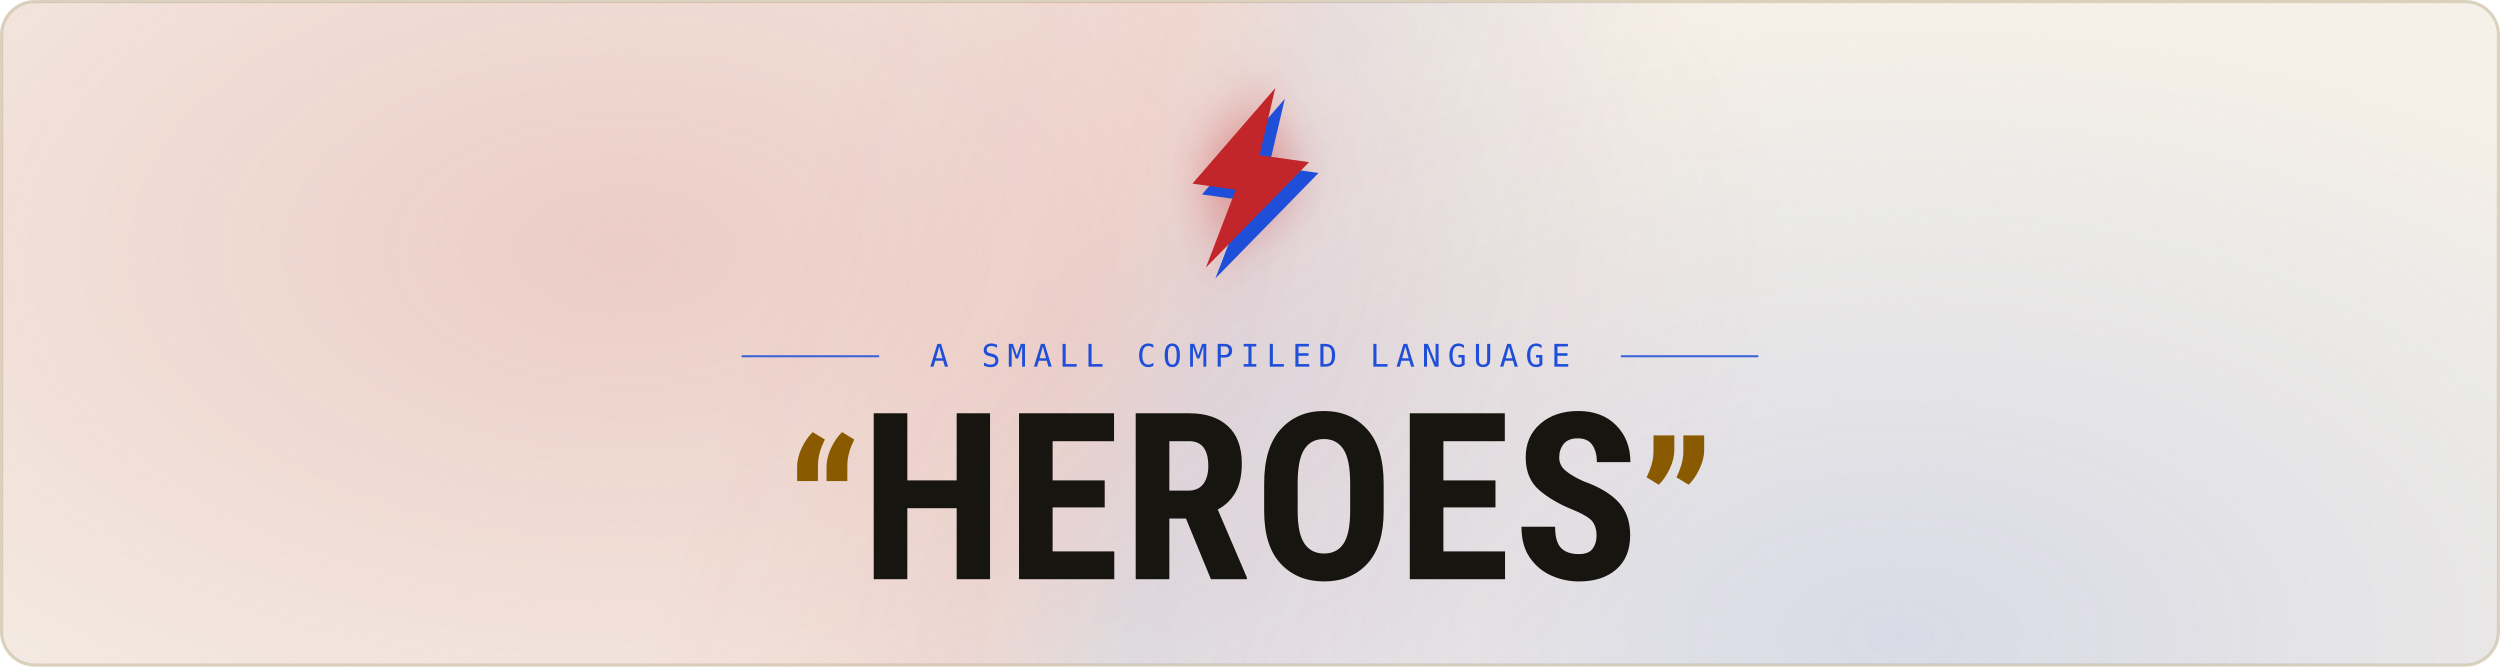
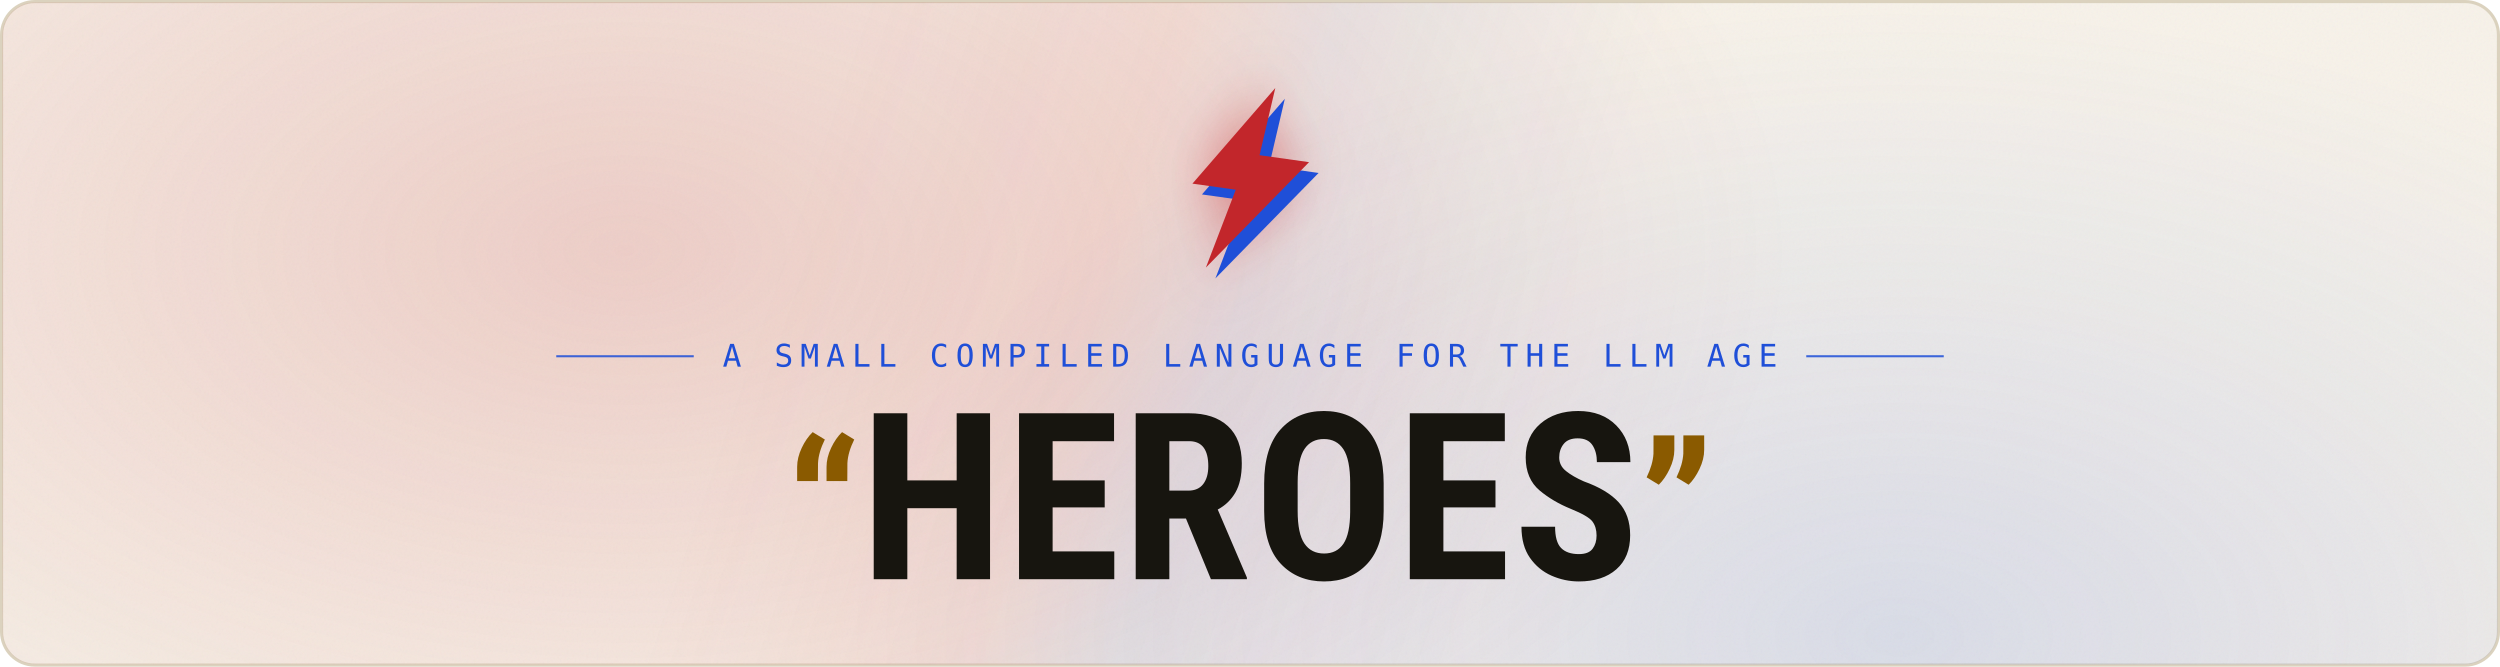
- <svg xmlns="http://www.w3.org/2000/svg" viewBox="0 0 1200 320" width="1200" height="320" role="img" aria-label="Heroes, a small compiled language.">
+ <svg xmlns="http://www.w3.org/2000/svg" viewBox="0 0 1200 320" width="1200" height="320" role="img" aria-label="Heroes, a small compiled language for the LLM age.">
  <style>
    .plate  { fill: #f7f2e9; stroke: #dbd2be; stroke-width: 1.5; }
    .fg     { fill: #17150f; }
    .blue   { fill: #1f4fd8; }
    .red    { fill: #c2262b; }
    .gold   { fill: #8a5a00; }
    .rule-blue { stroke: #1f4fd8; }
    .cond   { font-family: 'Avenir Next Condensed','HelveticaNeue-CondensedBold','Helvetica Neue','Roboto Condensed','Arial Narrow',sans-serif; font-weight: 700; }
    .mono   { font-family: ui-monospace,'SF Mono',Menlo,monospace; }
    .kicker { font-size: 15px; letter-spacing: 3.4px; }
    .title  { font-size: 112px; letter-spacing: 1px; }
    .quote  { font-size: 92px; }
  </style>
  <defs>
    <clipPath id="plateClip">
      <rect x="1" y="1" width="1198" height="318" rx="16" />
    </clipPath>
    <radialGradient id="washRed">
      <stop offset="0" stop-color="#c2262b" stop-opacity="0.18" />
      <stop offset="1" stop-color="#c2262b" stop-opacity="0" />
    </radialGradient>
    <radialGradient id="washBlue">
      <stop offset="0" stop-color="#1f4fd8" stop-opacity="0.14" />
      <stop offset="1" stop-color="#1f4fd8" stop-opacity="0" />
    </radialGradient>
    <linearGradient id="beam" x1="0" y1="0.04" x2="1" y2="0.13">
      <stop offset="0.34" stop-color="#c2262b" stop-opacity="0" />
      <stop offset="0.47" stop-color="#c2262b" stop-opacity="0.06" />
      <stop offset="0.53" stop-color="#1f4fd8" stop-opacity="0.06" />
      <stop offset="0.66" stop-color="#1f4fd8" stop-opacity="0" />
    </linearGradient>
    <filter id="grain">
      <feTurbulence type="fractalNoise" baseFrequency="0.85" numOctaves="3" stitchTiles="stitch" />
    </filter>
    <filter id="glow" x="-70%" y="-70%" width="240%" height="240%">
      <feGaussianBlur stdDeviation="9" result="b" />
      <feColorMatrix in="b" type="matrix" values="1 0 0 0 0  0 0.15 0 0 0  0 0 0.17 0 0  0 0 0 0.55 0" />
    </filter>
  </defs>
  <rect class="plate" x="0.75" y="0.75" width="1198.5" height="318.5" rx="16" />
  <g clip-path="url(#plateClip)">
    <ellipse cx="300" cy="120" rx="560" ry="330" fill="url(#washRed)" />
    <ellipse cx="910" cy="304" rx="500" ry="300" fill="url(#washBlue)" />
    <rect x="0" y="0" width="1200" height="320" fill="url(#beam)" />
    <rect x="0" y="0" width="1200" height="320" filter="url(#grain)" opacity="0.05" />
  </g>
  <g transform="translate(568 33) rotate(8) scale(1.5)">
    <path class="red" d="M 30 2 L8 36 h14 L16 62 L44 24 h-16 z" filter="url(#glow)" opacity="0.85" />
    <path class="blue" d="M 30 2 L8 36 h14 L16 62 L44 24 h-16 z" transform="translate(3.5 3)" />
    <path class="red" d="M 30 2 L8 36 h14 L16 62 L44 24 h-16 z" />
  </g>
-   <line x1="356" y1="171" x2="422" y2="171" stroke-width="1" opacity="0.85" class="rule-blue" />
-   <line x1="778" y1="171" x2="844" y2="171" stroke-width="1" opacity="0.85" class="rule-blue" />
-   <text class="mono kicker blue" x="600" y="176" text-anchor="middle">A SMALL COMPILED LANGUAGE</text>
+   <line x1="267" y1="171" x2="333" y2="171" stroke-width="1" opacity="0.85" class="rule-blue" />
+   <line x1="867" y1="171" x2="933" y2="171" stroke-width="1" opacity="0.85" class="rule-blue" />
+   <text class="mono kicker blue" x="600" y="176" text-anchor="middle">A SMALL COMPILED LANGUAGE FOR THE LLM AGE</text>
  <text class="cond title fg" x="600" y="278" text-anchor="middle">
    <tspan class="gold quote">“</tspan>HEROES<tspan class="gold quote">”</tspan>
  </text>
</svg>
